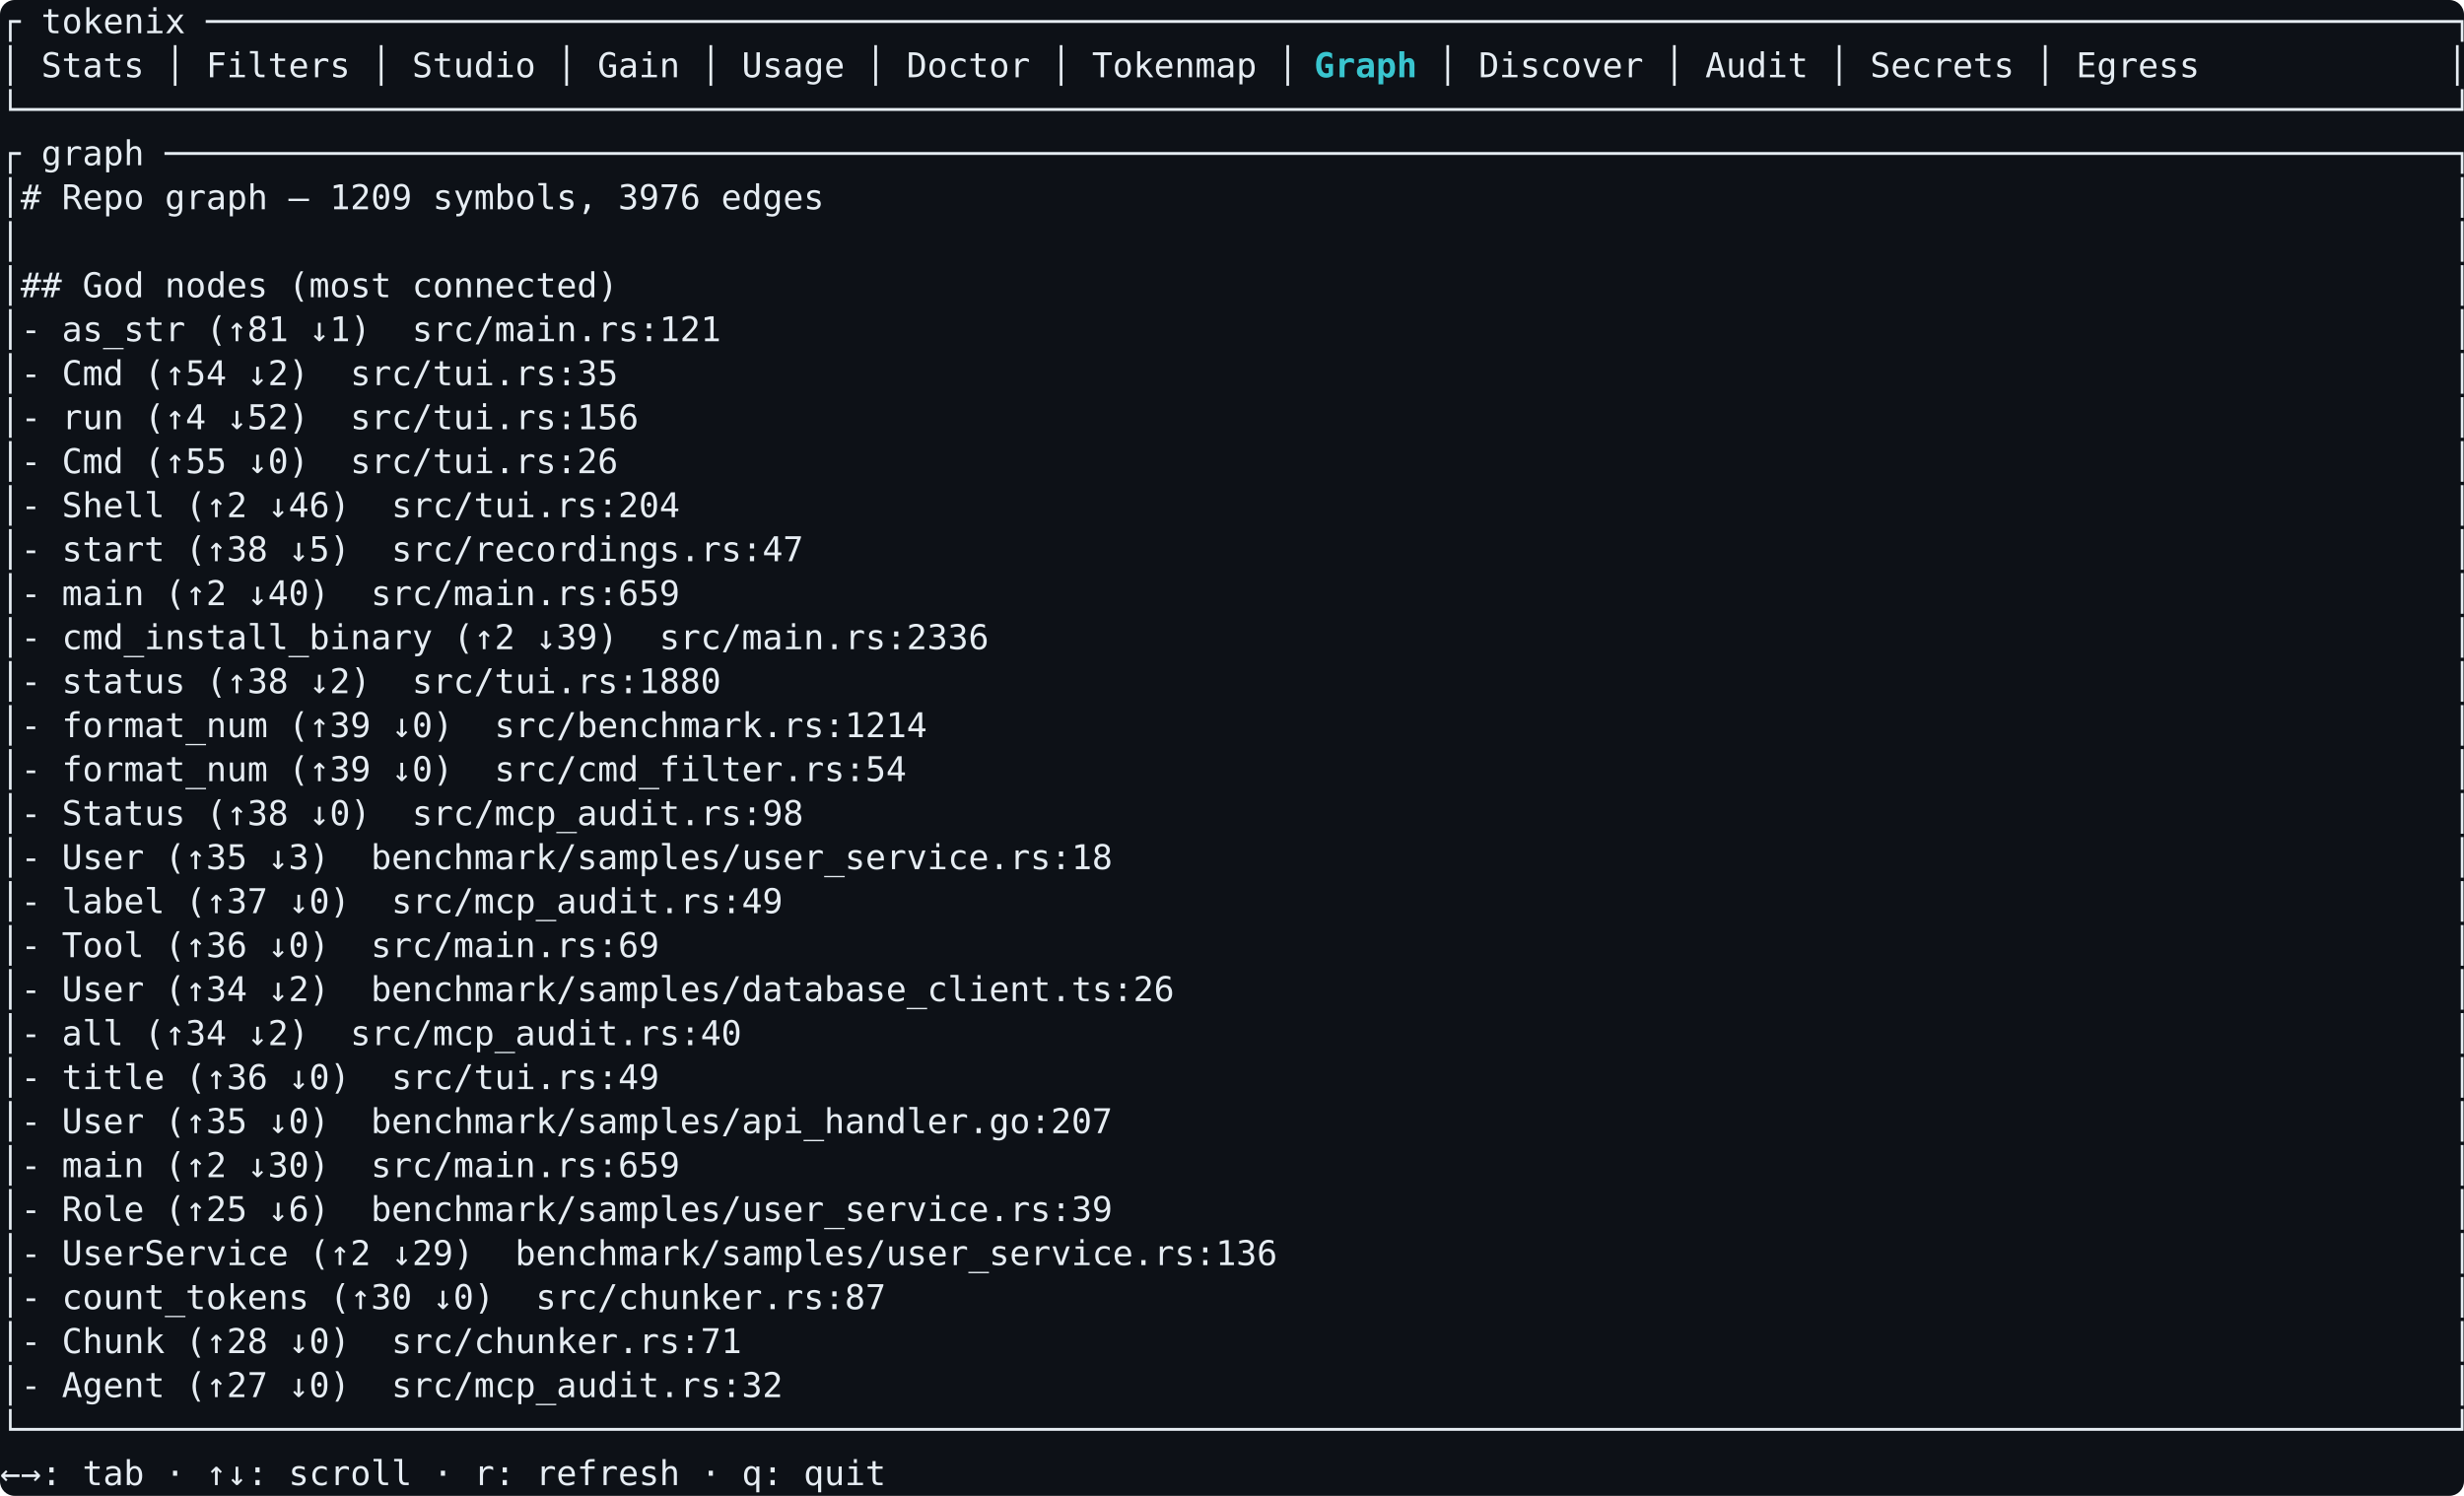
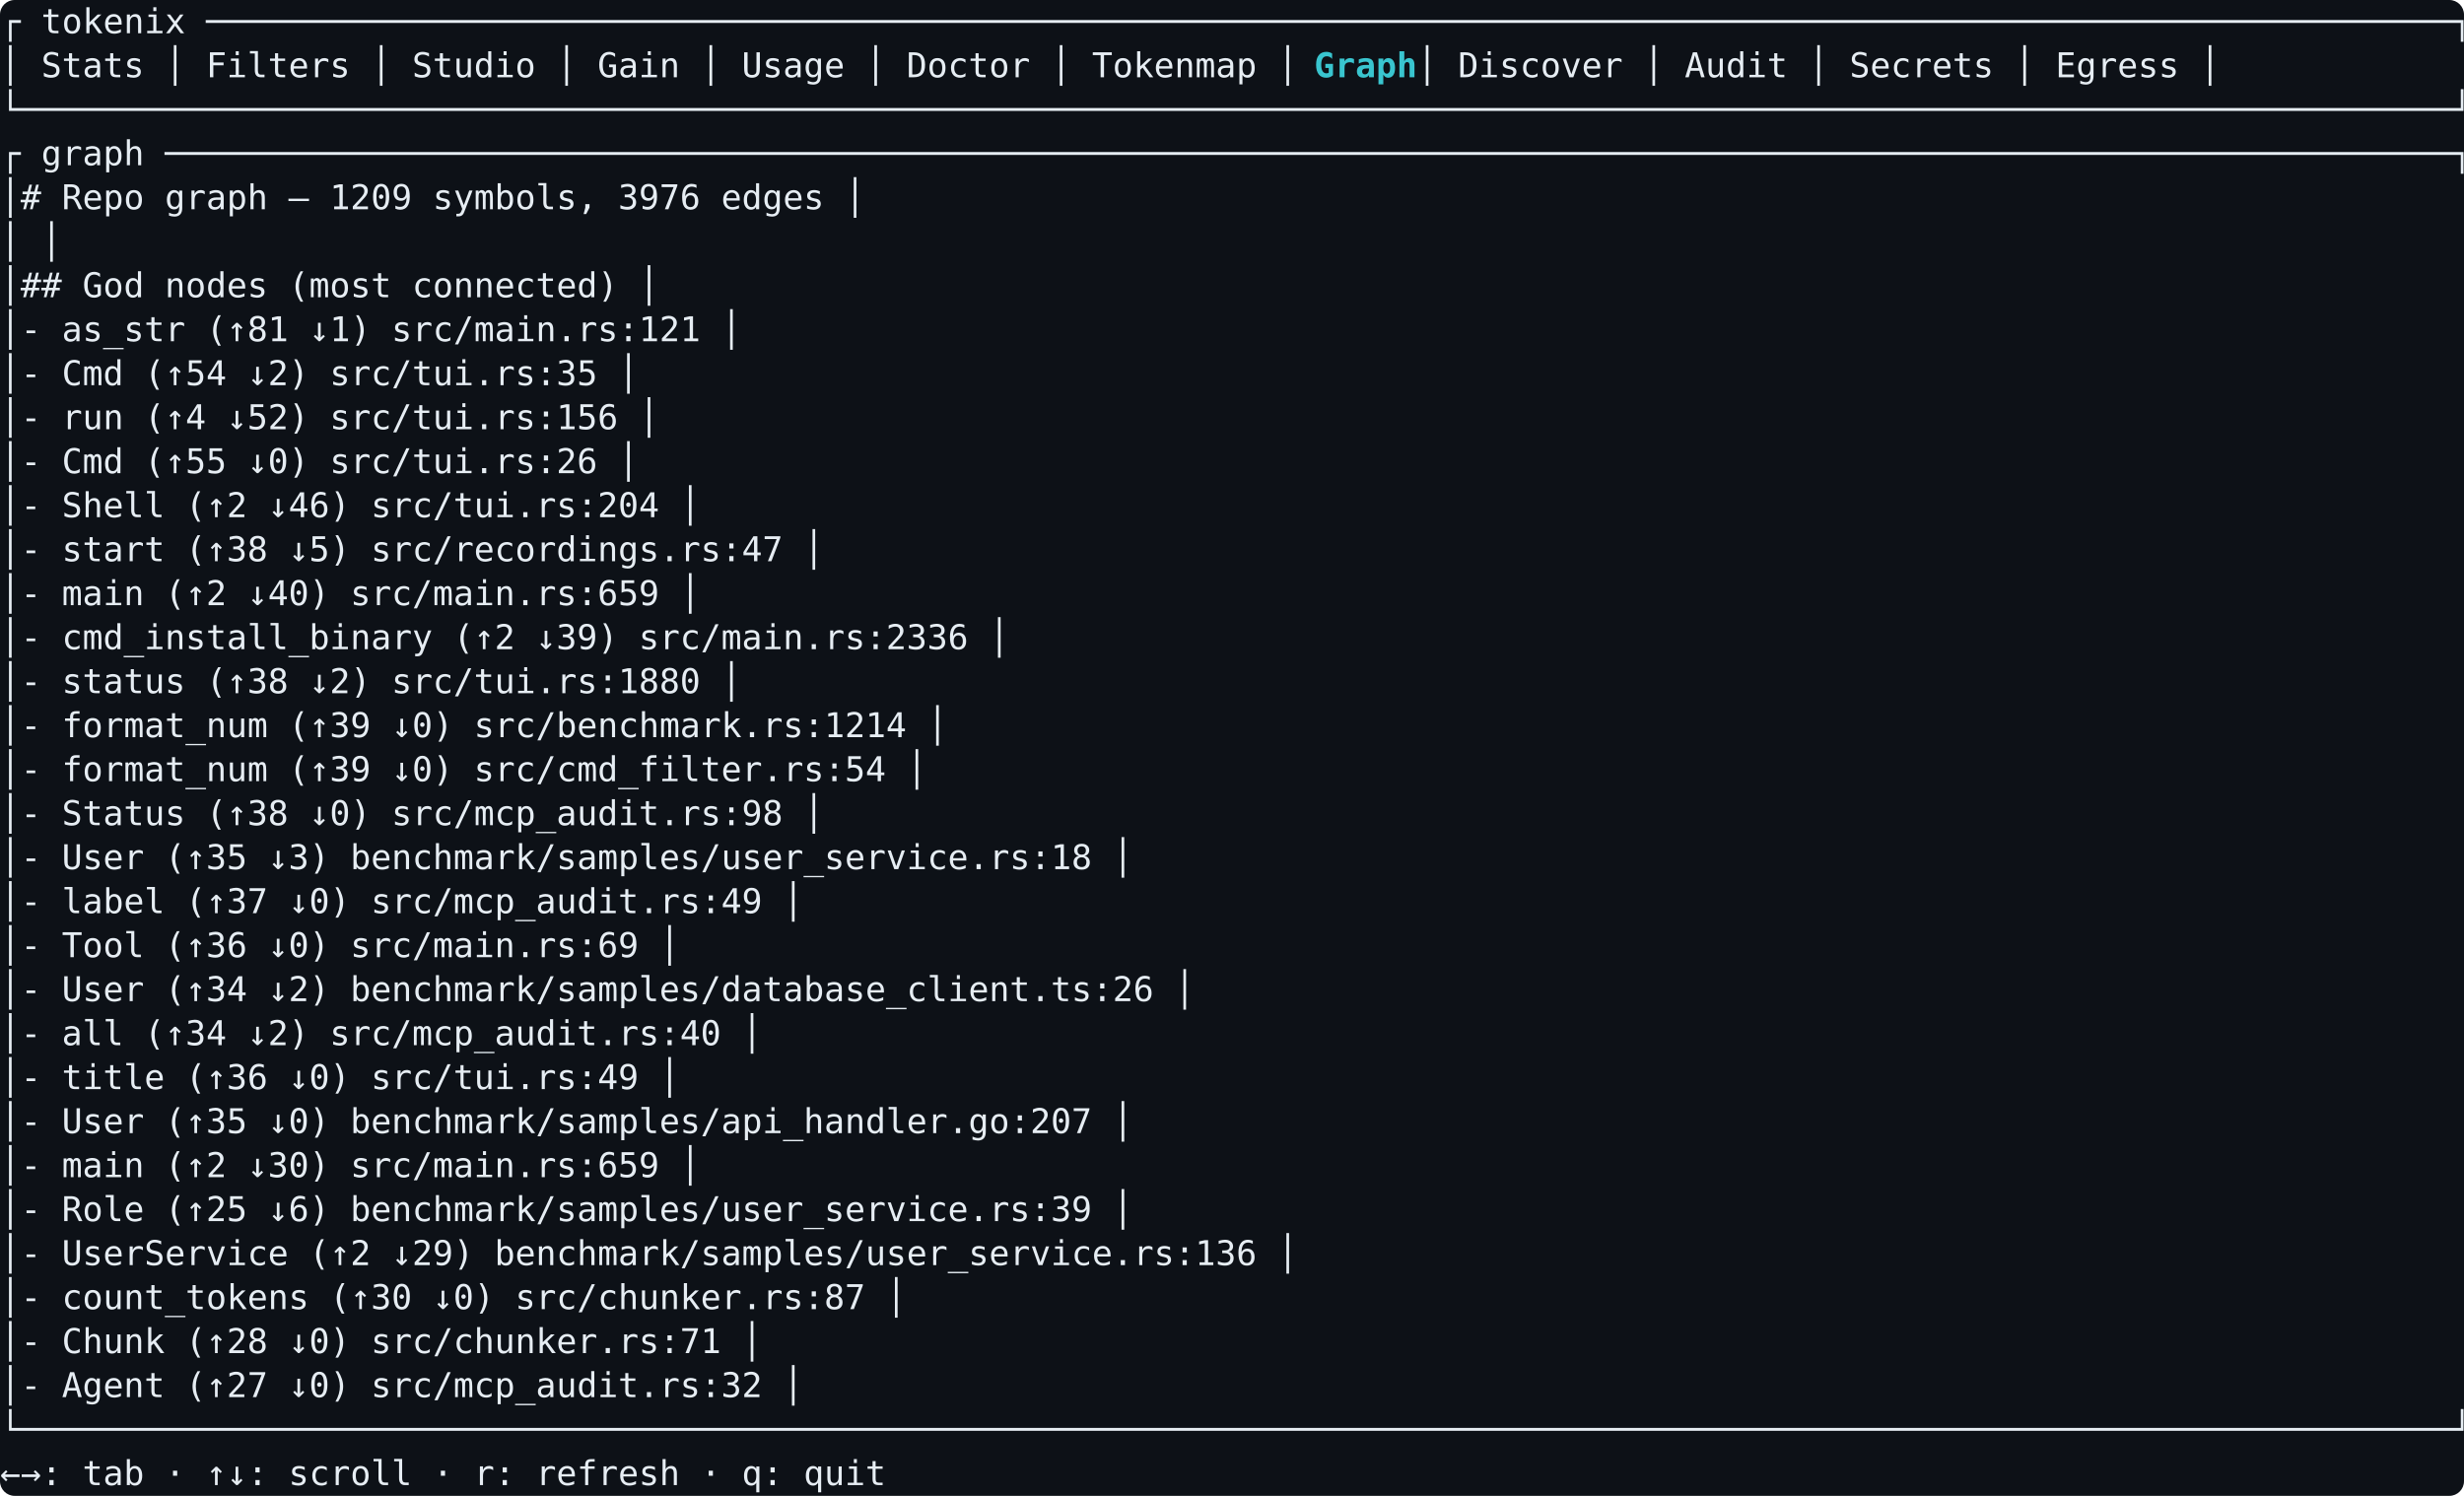
- <svg xmlns="http://www.w3.org/2000/svg" viewBox="0 0 1008 612" width="1008" height="612" font-family="ui-monospace,'SF Mono','Cascadia Mono',Consolas,'DejaVu Sans Mono',monospace" font-size="14">
-   <rect width="100%" height="100%" rx="6" fill="#0d1117" />
-   <text xml:space="preserve" x="0.00" y="13.60" fill="#e6edf3">┌ tokenix ─────────────────────────────────────────────────────────────────────────────────────────────────────────────┐</text>
-   <text xml:space="preserve" x="0.00" y="31.60" fill="#e6edf3">│ Stats │ Filters │ Studio │ Gain │ Usage │ Doctor │ Tokenmap │ </text>
-   <text xml:space="preserve" x="537.60" y="31.60" fill="#39c5cf" font-weight="bold">Graph</text>
-   <text xml:space="preserve" x="579.60" y="31.60" fill="#e6edf3"> │ Discover │ Audit │ Secrets │ Egress            │</text>
-   <text xml:space="preserve" x="0.00" y="49.60" fill="#e6edf3">└──────────────────────────────────────────────────────────────────────────────────────────────────────────────────────┘</text>
-   <text xml:space="preserve" x="0.00" y="67.60" fill="#e6edf3">┌ graph ───────────────────────────────────────────────────────────────────────────────────────────────────────────────┐</text>
-   <text xml:space="preserve" x="0.00" y="85.60" fill="#e6edf3">│# Repo graph — 1209 symbols, 3976 edges                                                                               │</text>
-   <text xml:space="preserve" x="0.00" y="103.60" fill="#e6edf3">│                                                                                                                      │</text>
-   <text xml:space="preserve" x="0.00" y="121.60" fill="#e6edf3">│## God nodes (most connected)                                                                                         │</text>
-   <text xml:space="preserve" x="0.00" y="139.60" fill="#e6edf3">│- as_str (↑81 ↓1)  src/main.rs:121                                                                                    │</text>
-   <text xml:space="preserve" x="0.00" y="157.60" fill="#e6edf3">│- Cmd (↑54 ↓2)  src/tui.rs:35                                                                                         │</text>
-   <text xml:space="preserve" x="0.00" y="175.60" fill="#e6edf3">│- run (↑4 ↓52)  src/tui.rs:156                                                                                        │</text>
-   <text xml:space="preserve" x="0.00" y="193.60" fill="#e6edf3">│- Cmd (↑55 ↓0)  src/tui.rs:26                                                                                         │</text>
-   <text xml:space="preserve" x="0.00" y="211.60" fill="#e6edf3">│- Shell (↑2 ↓46)  src/tui.rs:204                                                                                      │</text>
-   <text xml:space="preserve" x="0.00" y="229.60" fill="#e6edf3">│- start (↑38 ↓5)  src/recordings.rs:47                                                                                │</text>
-   <text xml:space="preserve" x="0.00" y="247.60" fill="#e6edf3">│- main (↑2 ↓40)  src/main.rs:659                                                                                      │</text>
-   <text xml:space="preserve" x="0.00" y="265.60" fill="#e6edf3">│- cmd_install_binary (↑2 ↓39)  src/main.rs:2336                                                                       │</text>
-   <text xml:space="preserve" x="0.00" y="283.60" fill="#e6edf3">│- status (↑38 ↓2)  src/tui.rs:1880                                                                                    │</text>
-   <text xml:space="preserve" x="0.00" y="301.60" fill="#e6edf3">│- format_num (↑39 ↓0)  src/benchmark.rs:1214                                                                          │</text>
-   <text xml:space="preserve" x="0.00" y="319.60" fill="#e6edf3">│- format_num (↑39 ↓0)  src/cmd_filter.rs:54                                                                           │</text>
-   <text xml:space="preserve" x="0.00" y="337.60" fill="#e6edf3">│- Status (↑38 ↓0)  src/mcp_audit.rs:98                                                                                │</text>
-   <text xml:space="preserve" x="0.00" y="355.60" fill="#e6edf3">│- User (↑35 ↓3)  benchmark/samples/user_service.rs:18                                                                 │</text>
-   <text xml:space="preserve" x="0.00" y="373.60" fill="#e6edf3">│- label (↑37 ↓0)  src/mcp_audit.rs:49                                                                                 │</text>
-   <text xml:space="preserve" x="0.00" y="391.60" fill="#e6edf3">│- Tool (↑36 ↓0)  src/main.rs:69                                                                                       │</text>
-   <text xml:space="preserve" x="0.00" y="409.60" fill="#e6edf3">│- User (↑34 ↓2)  benchmark/samples/database_client.ts:26                                                              │</text>
-   <text xml:space="preserve" x="0.00" y="427.60" fill="#e6edf3">│- all (↑34 ↓2)  src/mcp_audit.rs:40                                                                                   │</text>
-   <text xml:space="preserve" x="0.00" y="445.60" fill="#e6edf3">│- title (↑36 ↓0)  src/tui.rs:49                                                                                       │</text>
-   <text xml:space="preserve" x="0.00" y="463.60" fill="#e6edf3">│- User (↑35 ↓0)  benchmark/samples/api_handler.go:207                                                                 │</text>
-   <text xml:space="preserve" x="0.00" y="481.60" fill="#e6edf3">│- main (↑2 ↓30)  src/main.rs:659                                                                                      │</text>
-   <text xml:space="preserve" x="0.00" y="499.60" fill="#e6edf3">│- Role (↑25 ↓6)  benchmark/samples/user_service.rs:39                                                                 │</text>
-   <text xml:space="preserve" x="0.00" y="517.60" fill="#e6edf3">│- UserService (↑2 ↓29)  benchmark/samples/user_service.rs:136                                                         │</text>
-   <text xml:space="preserve" x="0.00" y="535.60" fill="#e6edf3">│- count_tokens (↑30 ↓0)  src/chunker.rs:87                                                                            │</text>
-   <text xml:space="preserve" x="0.00" y="553.60" fill="#e6edf3">│- Chunk (↑28 ↓0)  src/chunker.rs:71                                                                                   │</text>
-   <text xml:space="preserve" x="0.00" y="571.60" fill="#e6edf3">│- Agent (↑27 ↓0)  src/mcp_audit.rs:32                                                                                 │</text>
-   <text xml:space="preserve" x="0.00" y="589.60" fill="#e6edf3">└──────────────────────────────────────────────────────────────────────────────────────────────────────────────────────┘</text>
-   <text xml:space="preserve" x="0.00" y="607.60" fill="#e6edf3">←→: tab · ↑↓: scroll · r: refresh · q: quit                                                                             </text>
+ <svg xmlns="http://www.w3.org/2000/svg" width="1008" height="612" font-family="ui-monospace,'SF Mono','Cascadia Mono',Consolas,'DejaVu Sans Mono',monospace" font-size="14" viewBox="0 0 1008 612">
+   <rect width="100%" height="100%" fill="#0d1117" rx="6" />
+   <text x="0" y="13.6" fill="#e6edf3" xml:space="preserve">┌ tokenix ─────────────────────────────────────────────────────────────────────────────────────────────────────────────┐</text>
+   <text x="0" y="31.6" fill="#e6edf3" xml:space="preserve">│ Stats │ Filters │ Studio │ Gain │ Usage │ Doctor │ Tokenmap │</text>
+   <text x="537.6" y="31.6" fill="#39c5cf" font-weight="bold" xml:space="preserve">Graph</text>
+   <text x="579.6" y="31.6" fill="#e6edf3" xml:space="preserve">│ Discover │ Audit │ Secrets │ Egress │</text>
+   <text x="0" y="49.6" fill="#e6edf3" xml:space="preserve">└──────────────────────────────────────────────────────────────────────────────────────────────────────────────────────┘</text>
+   <text x="0" y="67.6" fill="#e6edf3" xml:space="preserve">┌ graph ───────────────────────────────────────────────────────────────────────────────────────────────────────────────┐</text>
+   <text x="0" y="85.6" fill="#e6edf3" xml:space="preserve">│# Repo graph — 1209 symbols, 3976 edges │</text>
+   <text x="0" y="103.6" fill="#e6edf3" xml:space="preserve">│ │</text>
+   <text x="0" y="121.6" fill="#e6edf3" xml:space="preserve">│## God nodes (most connected) │</text>
+   <text x="0" y="139.6" fill="#e6edf3" xml:space="preserve">│- as_str (↑81 ↓1) src/main.rs:121 │</text>
+   <text x="0" y="157.6" fill="#e6edf3" xml:space="preserve">│- Cmd (↑54 ↓2) src/tui.rs:35 │</text>
+   <text x="0" y="175.6" fill="#e6edf3" xml:space="preserve">│- run (↑4 ↓52) src/tui.rs:156 │</text>
+   <text x="0" y="193.6" fill="#e6edf3" xml:space="preserve">│- Cmd (↑55 ↓0) src/tui.rs:26 │</text>
+   <text x="0" y="211.6" fill="#e6edf3" xml:space="preserve">│- Shell (↑2 ↓46) src/tui.rs:204 │</text>
+   <text x="0" y="229.6" fill="#e6edf3" xml:space="preserve">│- start (↑38 ↓5) src/recordings.rs:47 │</text>
+   <text x="0" y="247.6" fill="#e6edf3" xml:space="preserve">│- main (↑2 ↓40) src/main.rs:659 │</text>
+   <text x="0" y="265.6" fill="#e6edf3" xml:space="preserve">│- cmd_install_binary (↑2 ↓39) src/main.rs:2336 │</text>
+   <text x="0" y="283.6" fill="#e6edf3" xml:space="preserve">│- status (↑38 ↓2) src/tui.rs:1880 │</text>
+   <text x="0" y="301.6" fill="#e6edf3" xml:space="preserve">│- format_num (↑39 ↓0) src/benchmark.rs:1214 │</text>
+   <text x="0" y="319.6" fill="#e6edf3" xml:space="preserve">│- format_num (↑39 ↓0) src/cmd_filter.rs:54 │</text>
+   <text x="0" y="337.6" fill="#e6edf3" xml:space="preserve">│- Status (↑38 ↓0) src/mcp_audit.rs:98 │</text>
+   <text x="0" y="355.6" fill="#e6edf3" xml:space="preserve">│- User (↑35 ↓3) benchmark/samples/user_service.rs:18 │</text>
+   <text x="0" y="373.6" fill="#e6edf3" xml:space="preserve">│- label (↑37 ↓0) src/mcp_audit.rs:49 │</text>
+   <text x="0" y="391.6" fill="#e6edf3" xml:space="preserve">│- Tool (↑36 ↓0) src/main.rs:69 │</text>
+   <text x="0" y="409.6" fill="#e6edf3" xml:space="preserve">│- User (↑34 ↓2) benchmark/samples/database_client.ts:26 │</text>
+   <text x="0" y="427.6" fill="#e6edf3" xml:space="preserve">│- all (↑34 ↓2) src/mcp_audit.rs:40 │</text>
+   <text x="0" y="445.6" fill="#e6edf3" xml:space="preserve">│- title (↑36 ↓0) src/tui.rs:49 │</text>
+   <text x="0" y="463.6" fill="#e6edf3" xml:space="preserve">│- User (↑35 ↓0) benchmark/samples/api_handler.go:207 │</text>
+   <text x="0" y="481.6" fill="#e6edf3" xml:space="preserve">│- main (↑2 ↓30) src/main.rs:659 │</text>
+   <text x="0" y="499.6" fill="#e6edf3" xml:space="preserve">│- Role (↑25 ↓6) benchmark/samples/user_service.rs:39 │</text>
+   <text x="0" y="517.6" fill="#e6edf3" xml:space="preserve">│- UserService (↑2 ↓29) benchmark/samples/user_service.rs:136 │</text>
+   <text x="0" y="535.6" fill="#e6edf3" xml:space="preserve">│- count_tokens (↑30 ↓0) src/chunker.rs:87 │</text>
+   <text x="0" y="553.6" fill="#e6edf3" xml:space="preserve">│- Chunk (↑28 ↓0) src/chunker.rs:71 │</text>
+   <text x="0" y="571.6" fill="#e6edf3" xml:space="preserve">│- Agent (↑27 ↓0) src/mcp_audit.rs:32 │</text>
+   <text x="0" y="589.6" fill="#e6edf3" xml:space="preserve">└──────────────────────────────────────────────────────────────────────────────────────────────────────────────────────┘</text>
+   <text x="0" y="607.6" fill="#e6edf3" xml:space="preserve">←→: tab · ↑↓: scroll · r: refresh · q: quit</text>
</svg>
